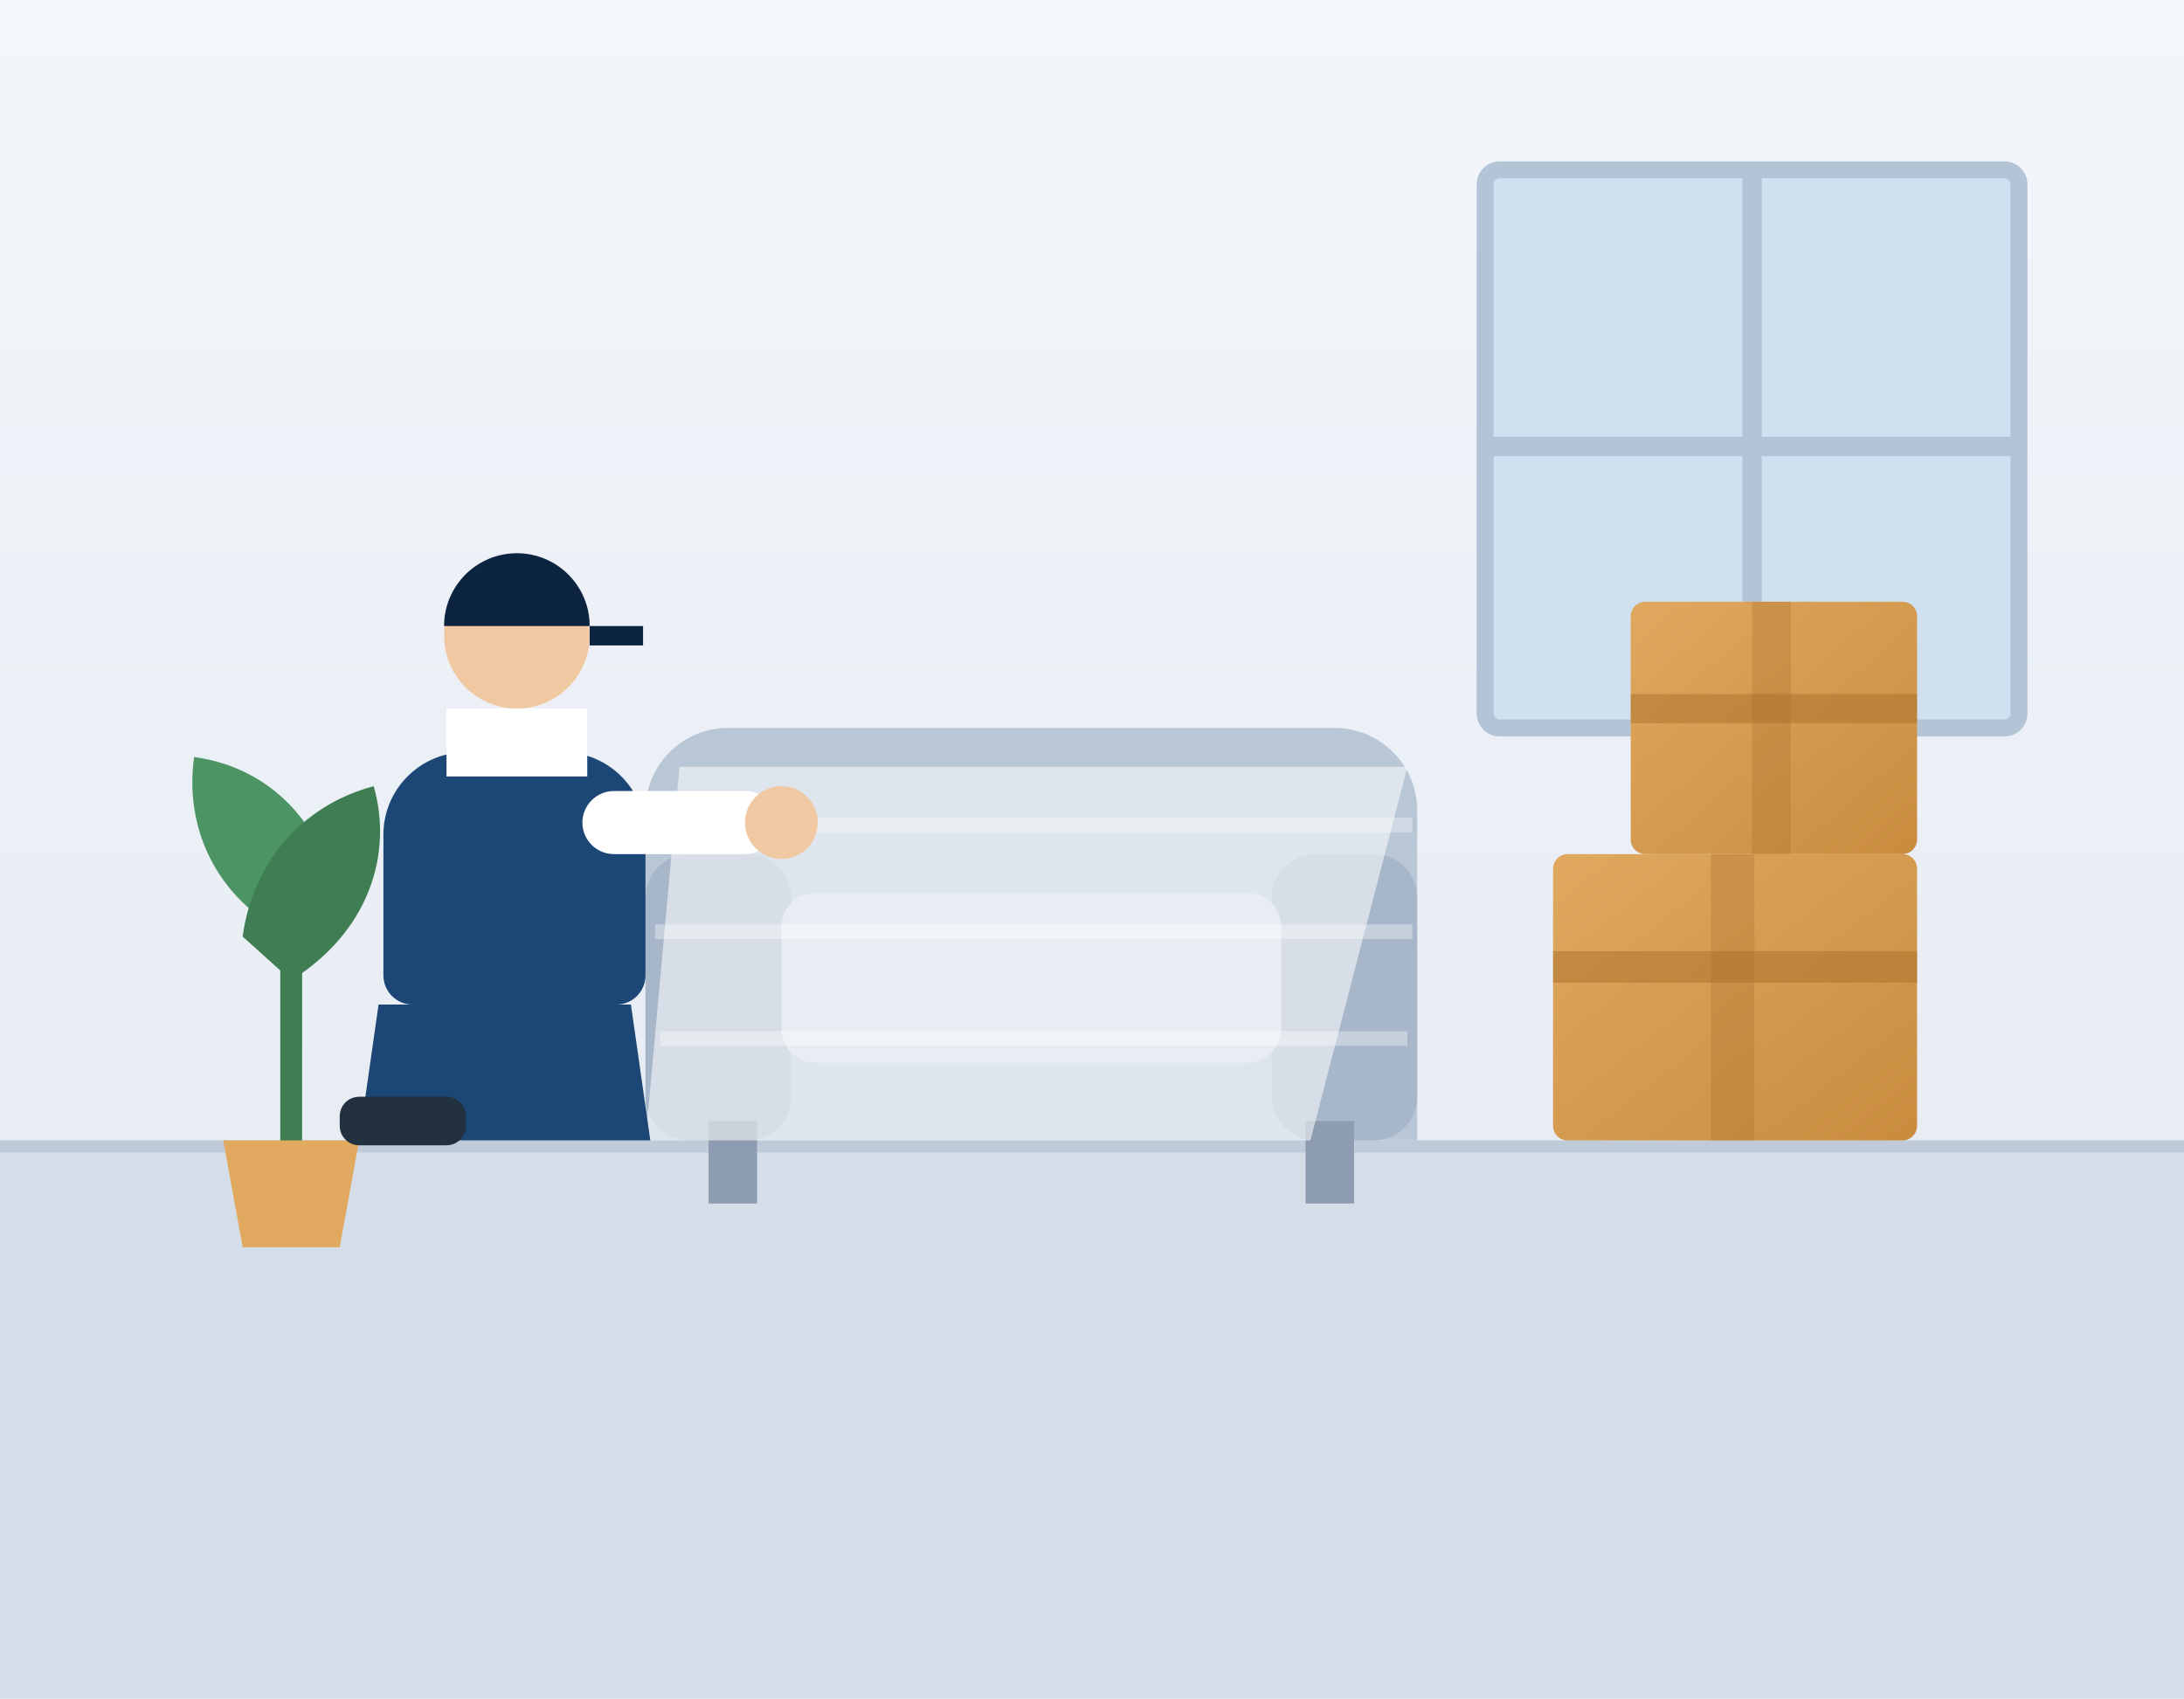
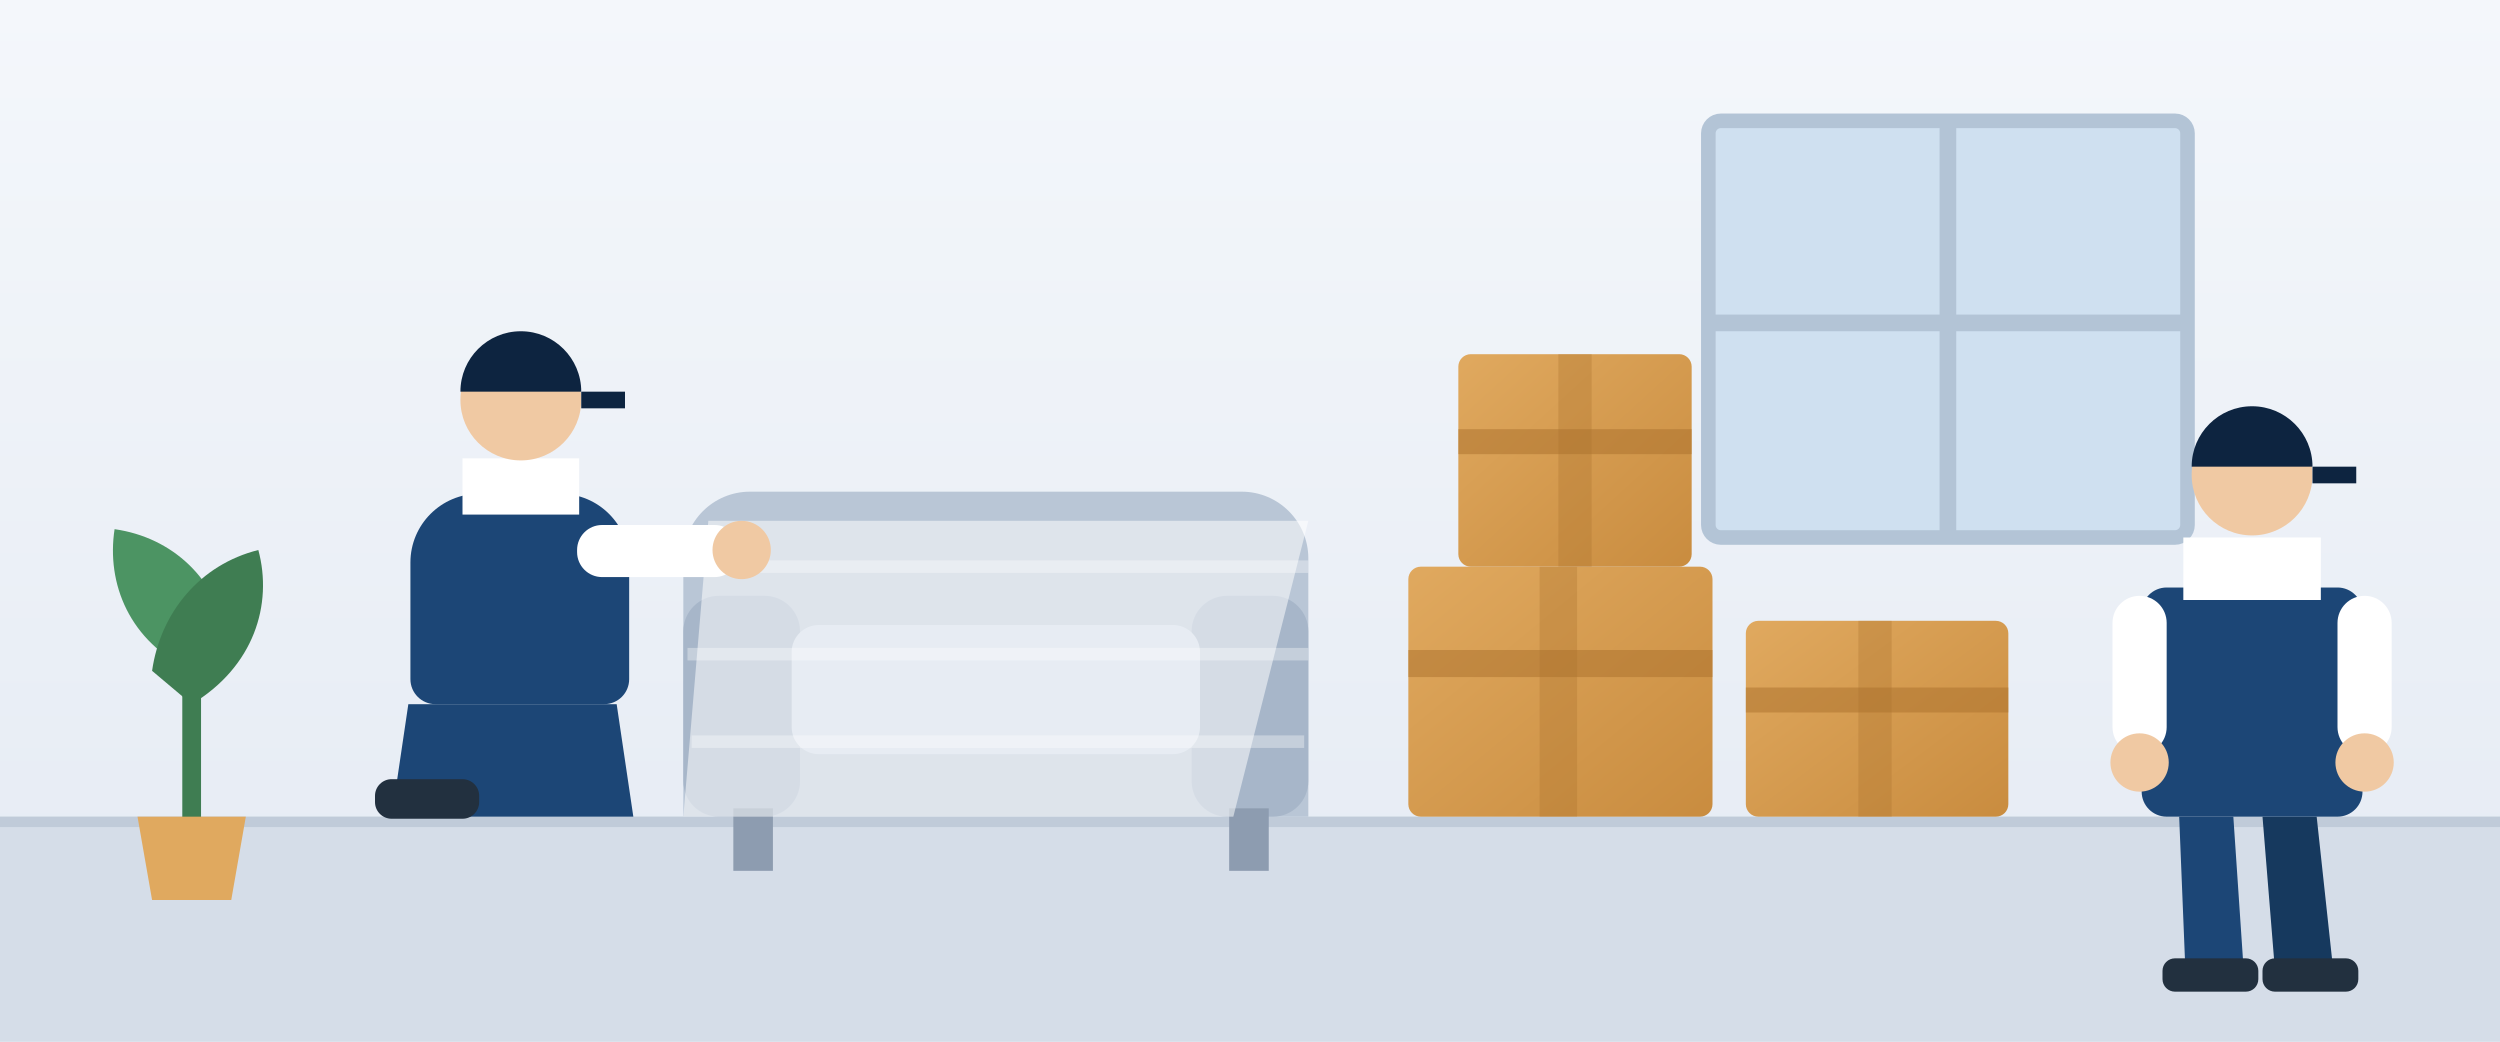
- <svg xmlns="http://www.w3.org/2000/svg" viewBox="0 0 900 700" width="900" height="700" preserveAspectRatio="xMidYMid slice" role="img" aria-label="Moving crew wrapping an armchair in protective film inside a home">
+ <svg xmlns="http://www.w3.org/2000/svg" viewBox="0 0 1200 500" width="1200" height="500" preserveAspectRatio="xMidYMid slice" role="img" aria-label="Moving crew wrapping an armchair in protective film inside a home">
  <defs>
    <linearGradient id="room" x1="0" y1="0" x2="0" y2="1">
-       <stop offset="0" stop-color="#f3f6fa" />
-       <stop offset="1" stop-color="#e2e8f1" />
+       <stop offset="0" stop-color="#f4f7fb" />
+       <stop offset="1" stop-color="#e4eaf3" />
    </linearGradient>
    <linearGradient id="bx" x1="0" y1="0" x2="1" y2="1">
      <stop offset="0" stop-color="#e0a95f" />
      <stop offset="1" stop-color="#c98c3f" />
    </linearGradient>
  </defs>
-   <rect width="900" height="700" fill="url(#room)" />
-   <rect y="470" width="900" height="230" fill="#d5dde8" />
-   <rect y="470" width="900" height="5" fill="#c0cbd9" />
-   <rect x="612" y="70" width="220" height="230" rx="6" fill="#cfe0f0" stroke="#b3c4d6" stroke-width="7" />
-   <rect x="718" y="70" width="8" height="230" fill="#b3c4d6" />
-   <rect x="612" y="180" width="220" height="8" fill="#b3c4d6" />
-   <path d="M120 470V360" stroke="#3f7d52" stroke-width="9" stroke-linecap="round" />
-   <path d="M120 386c-32-16-44-46-40-74 30 4 52 26 58 56z" fill="#4c9463" />
-   <path d="M120 404c32-20 42-52 34-80-30 8-50 32-54 62z" fill="#3f7d52" />
-   <path d="M92 470h56l-8 44H100z" fill="#e0a95f" />
+   <rect width="1200" height="500" fill="url(#room)" />
+   <rect x="820" y="58" width="230" height="200" rx="6" fill="#cfe0f0" stroke="#b3c4d6" stroke-width="7" />
+   <rect x="931" y="58" width="8" height="200" fill="#b3c4d6" />
+   <rect x="820" y="151" width="230" height="8" fill="#b3c4d6" />
+   <rect y="392" width="1200" height="108" fill="#d5dde8" />
+   <rect y="392" width="1200" height="5" fill="#c0cbd9" />
+   <path d="M92 392V300" stroke="#3f7d52" stroke-width="9" stroke-linecap="round" />
+   <path d="M92 322c-30-14-41-42-37-68 28 4 49 24 54 52z" fill="#4c9463" />
+   <path d="M92 338c30-18 39-48 32-74-28 7-47 30-51 58z" fill="#3f7d52" />
+   <path d="M66 392h52l-7 40H73z" fill="#e0a95f" />
  <g>
-     <path d="M300 300h250a34 34 0 0 1 34 34v136H266V334a34 34 0 0 1 34-34z" fill="#b9c6d6" />
-     <rect x="266" y="352" width="60" height="118" rx="18" fill="#a7b6c9" />
-     <rect x="524" y="352" width="60" height="118" rx="18" fill="#a7b6c9" />
-     <rect x="322" y="368" width="206" height="70" rx="14" fill="#cdd8e5" />
-     <rect x="292" y="462" width="20" height="34" fill="#8d9cb0" />
-     <rect x="538" y="462" width="20" height="34" fill="#8d9cb0" />
-     <g opacity=".55" fill="#ffffff">
-       <path d="M280 316h300l-40 154H266z" />
+     <path d="M360 236h236a32 32 0 0 1 32 32v124H328V268a32 32 0 0 1 32-32z" fill="#b9c6d6" />
+     <rect x="328" y="286" width="56" height="106" rx="17" fill="#a7b6c9" />
+     <rect x="572" y="286" width="56" height="106" rx="17" fill="#a7b6c9" />
+     <rect x="380" y="300" width="196" height="62" rx="13" fill="#cdd8e5" />
+     <rect x="352" y="388" width="19" height="30" fill="#8d9cb0" />
+     <rect x="590" y="388" width="19" height="30" fill="#8d9cb0" />
+     <g opacity=".52" fill="#ffffff">
+       <path d="M340 250h288l-36 142H328z" />
    </g>
-     <g opacity=".35" stroke="#ffffff" stroke-width="6" fill="none">
-       <path d="M276 340h306M270 384h312M272 428h308" />
+     <g opacity=".34" stroke="#ffffff" stroke-width="6" fill="none">
+       <path d="M336 272h292M330 314h298M332 356h294" />
    </g>
  </g>
-   <rect x="640" y="352" width="150" height="118" rx="6" fill="url(#bx)" />
-   <rect x="640" y="392" width="150" height="13" fill="#a9702c" opacity=".5" />
-   <rect x="705" y="352" width="18" height="118" fill="#a9702c" opacity=".32" />
-   <rect x="672" y="248" width="118" height="104" rx="6" fill="url(#bx)" />
-   <rect x="672" y="286" width="118" height="12" fill="#a9702c" opacity=".5" />
-   <rect x="722" y="248" width="16" height="104" fill="#a9702c" opacity=".32" />
  <g>
-     <path d="M148 470h120l-8-56h-104z" fill="#1c4676" />
-     <rect x="140" y="452" width="52" height="20" rx="8" fill="#22303f" />
-     <path d="M170 414h84a12 12 0 0 0 12-12v-58a34 34 0 0 0-34-34h-40a34 34 0 0 0-34 34v58a12 12 0 0 0 12 12z" fill="#1c4676" />
-     <path d="M184 292h58v28h-58z" fill="#ffffff" />
-     <rect x="240" y="326" width="80" height="26" rx="13" fill="#ffffff" />
-     <circle cx="322" cy="339" r="15" fill="#f0c9a3" />
-     <circle cx="213" cy="262" r="30" fill="#f0c9a3" />
-     <path d="M183 258a30 30 0 0 1 60 0z" fill="#0d2440" />
-     <path d="M243 258h22v8h-22z" fill="#0d2440" />
+     <path d="M188 392h116l-8-54h-100z" fill="#1c4676" />
+     <rect x="180" y="374" width="50" height="19" rx="8" fill="#22303f" />
+     <path d="M209 338h81a12 12 0 0 0 12-12v-56a33 33 0 0 0-33-33h-39a33 33 0 0 0-33 33v56a12 12 0 0 0 12 12z" fill="#1c4676" />
+     <path d="M222 220h56v27h-56z" fill="#ffffff" />
+     <rect x="277" y="252" width="78" height="25" rx="12" fill="#ffffff" />
+     <circle cx="356" cy="264" r="14" fill="#f0c9a3" />
+     <circle cx="250" cy="192" r="29" fill="#f0c9a3" />
+     <path d="M221 188a29 29 0 0 1 58 0z" fill="#0d2440" />
+     <path d="M279 188h21v8h-21z" fill="#0d2440" />
+   </g>
+   <rect x="676" y="272" width="146" height="120" rx="6" fill="url(#bx)" />
+   <rect x="676" y="312" width="146" height="13" fill="#a9702c" opacity=".5" />
+   <rect x="739" y="272" width="18" height="120" fill="#a9702c" opacity=".32" />
+   <rect x="700" y="170" width="112" height="102" rx="6" fill="url(#bx)" />
+   <rect x="700" y="206" width="112" height="12" fill="#a9702c" opacity=".5" />
+   <rect x="748" y="170" width="16" height="102" fill="#a9702c" opacity=".32" />
+   <rect x="838" y="298" width="126" height="94" rx="6" fill="url(#bx)" />
+   <rect x="838" y="330" width="126" height="12" fill="#a9702c" opacity=".5" />
+   <rect x="892" y="298" width="16" height="94" fill="#a9702c" opacity=".32" />
+   <g>
+     <path d="M1046 392h26l5 74h-28z" fill="#1c4676" />
+     <path d="M1086 392h26l8 74h-28z" fill="#16395e" />
+     <rect x="1038" y="460" width="46" height="16" rx="6" fill="#22303f" />
+     <rect x="1086" y="460" width="46" height="16" rx="6" fill="#22303f" />
+     <path d="M1040 282h82a12 12 0 0 1 12 12v86a12 12 0 0 1-12 12h-82a12 12 0 0 1-12-12v-86a12 12 0 0 1 12-12z" fill="#1c4676" />
+     <path d="M1048 258h66v30h-66z" fill="#ffffff" />
+     <rect x="1014" y="286" width="26" height="76" rx="13" fill="#ffffff" />
+     <rect x="1122" y="286" width="26" height="76" rx="13" fill="#ffffff" />
+     <circle cx="1027" cy="366" r="14" fill="#f0c9a3" />
+     <circle cx="1135" cy="366" r="14" fill="#f0c9a3" />
+     <circle cx="1081" cy="228" r="29" fill="#f0c9a3" />
+     <path d="M1052 224a29 29 0 0 1 58 0z" fill="#0d2440" />
+     <path d="M1110 224h21v8h-21z" fill="#0d2440" />
  </g>
</svg>
